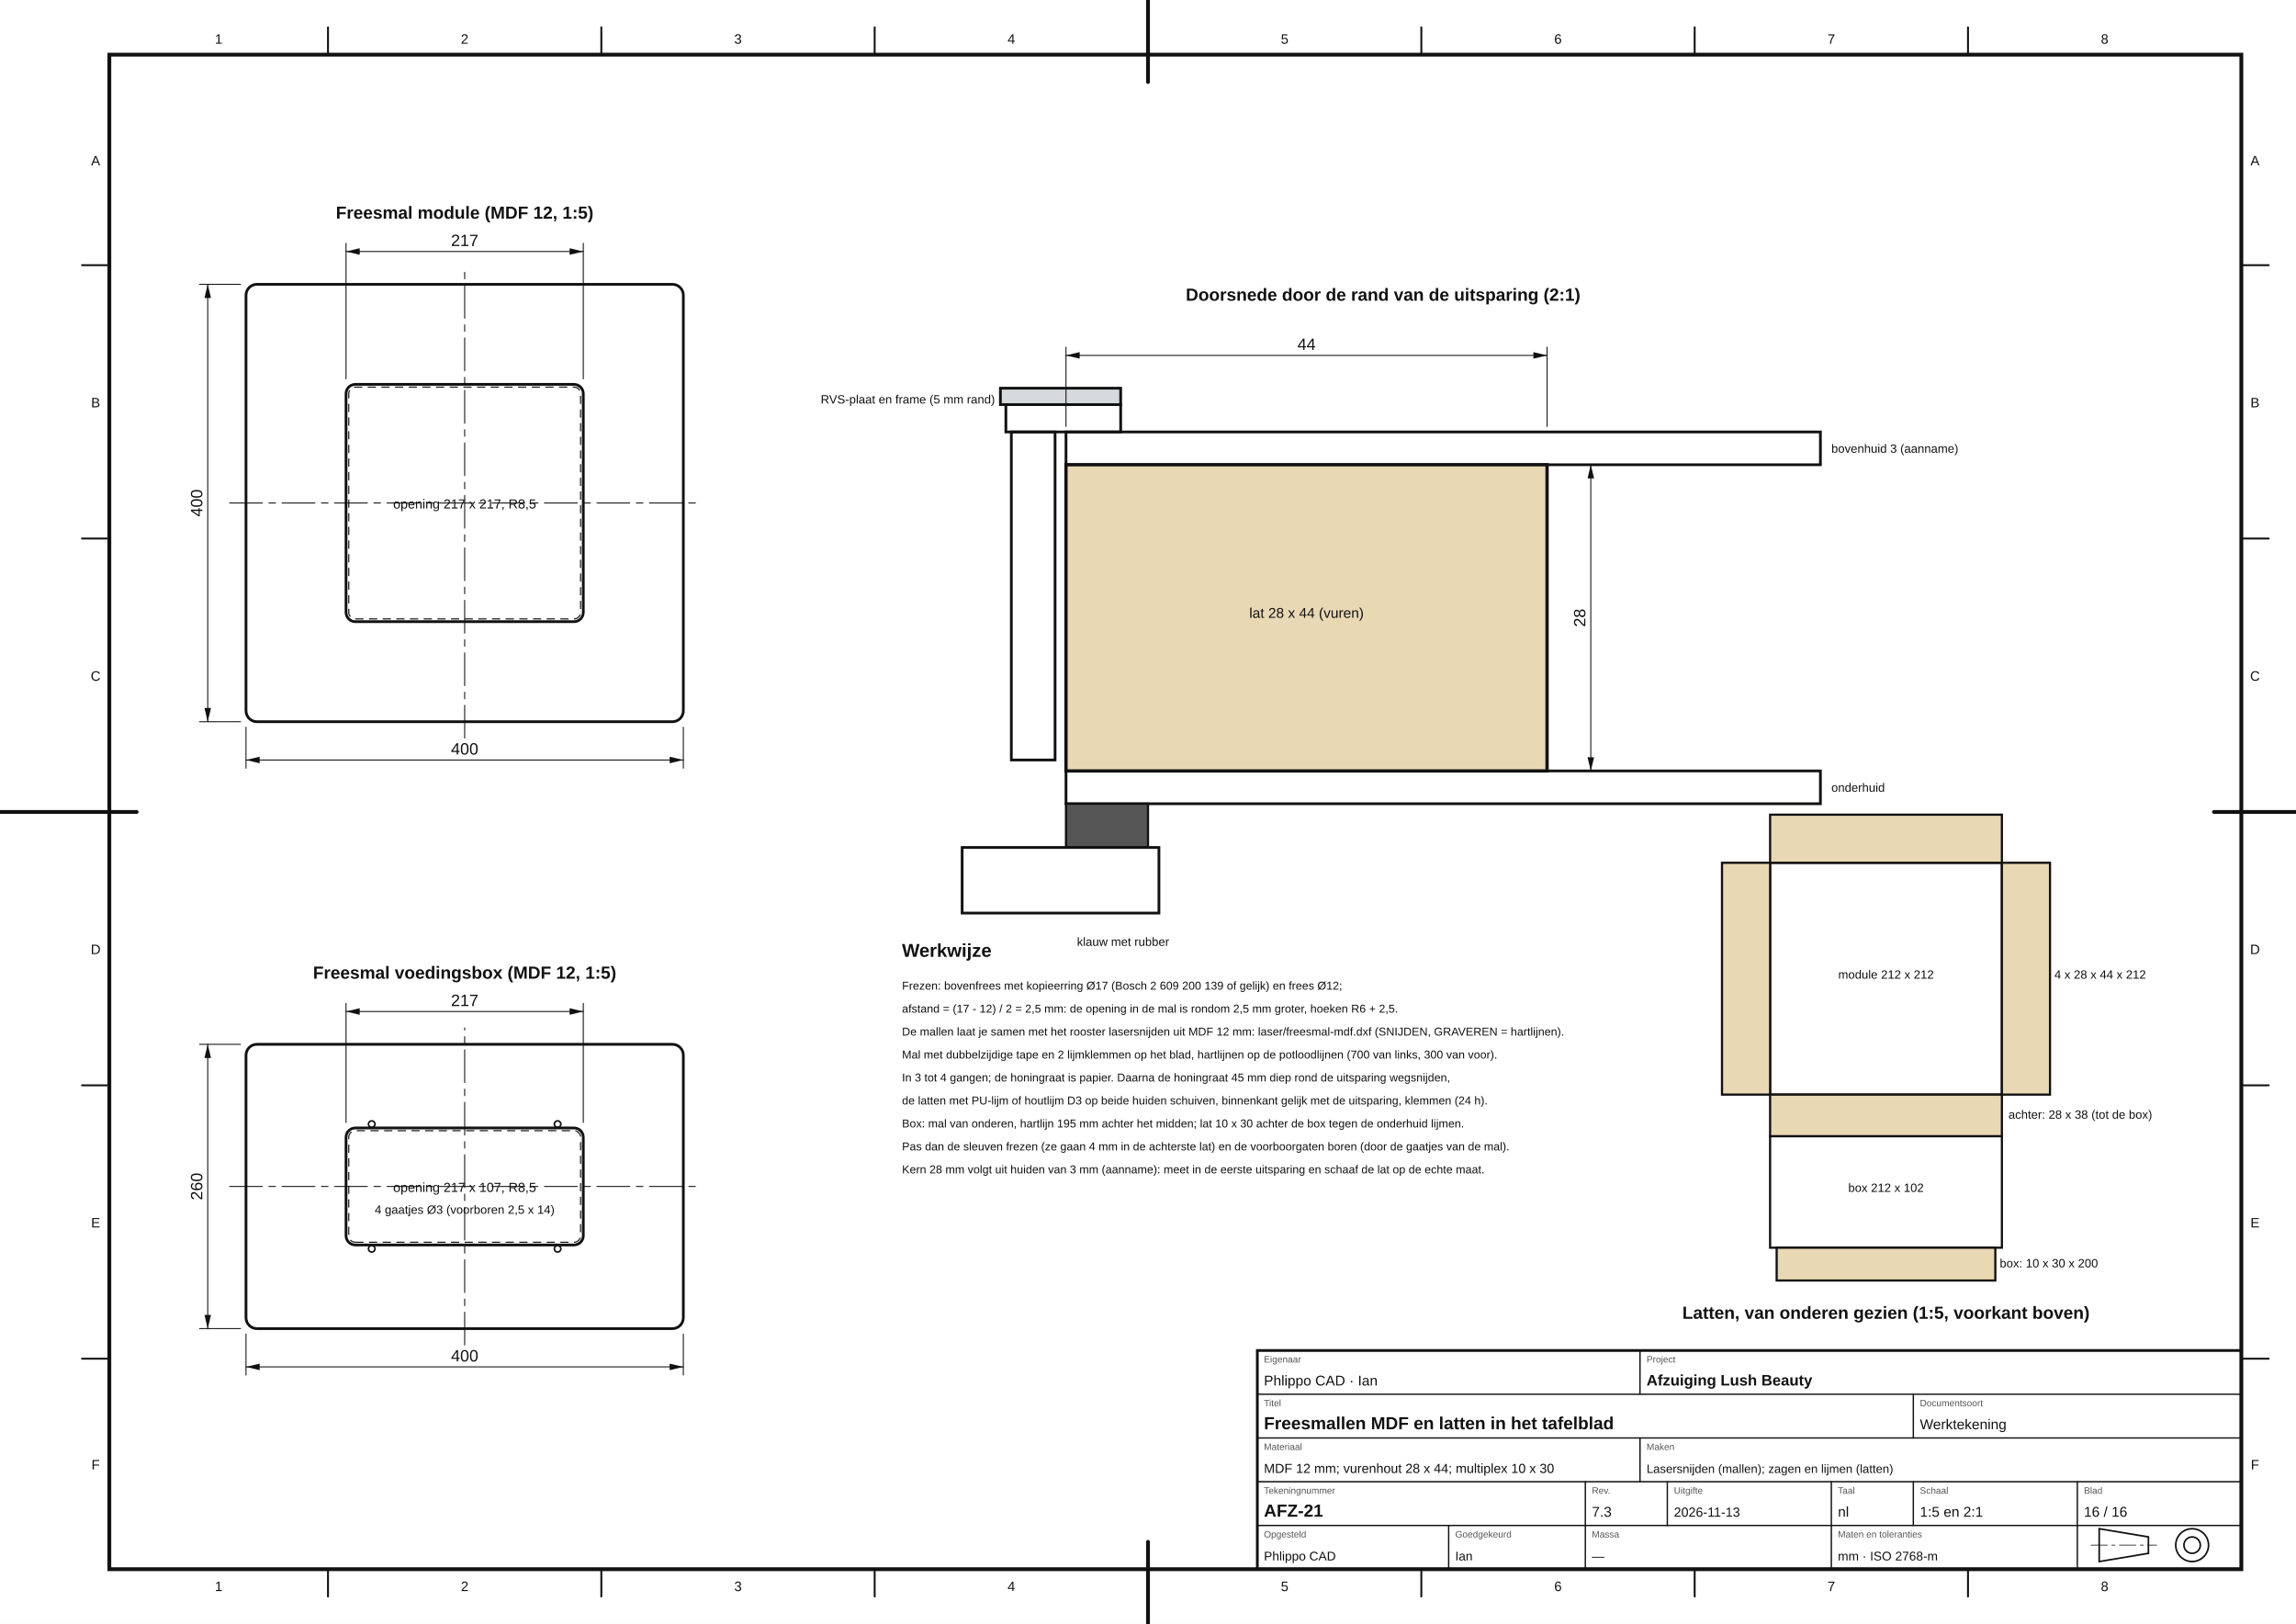
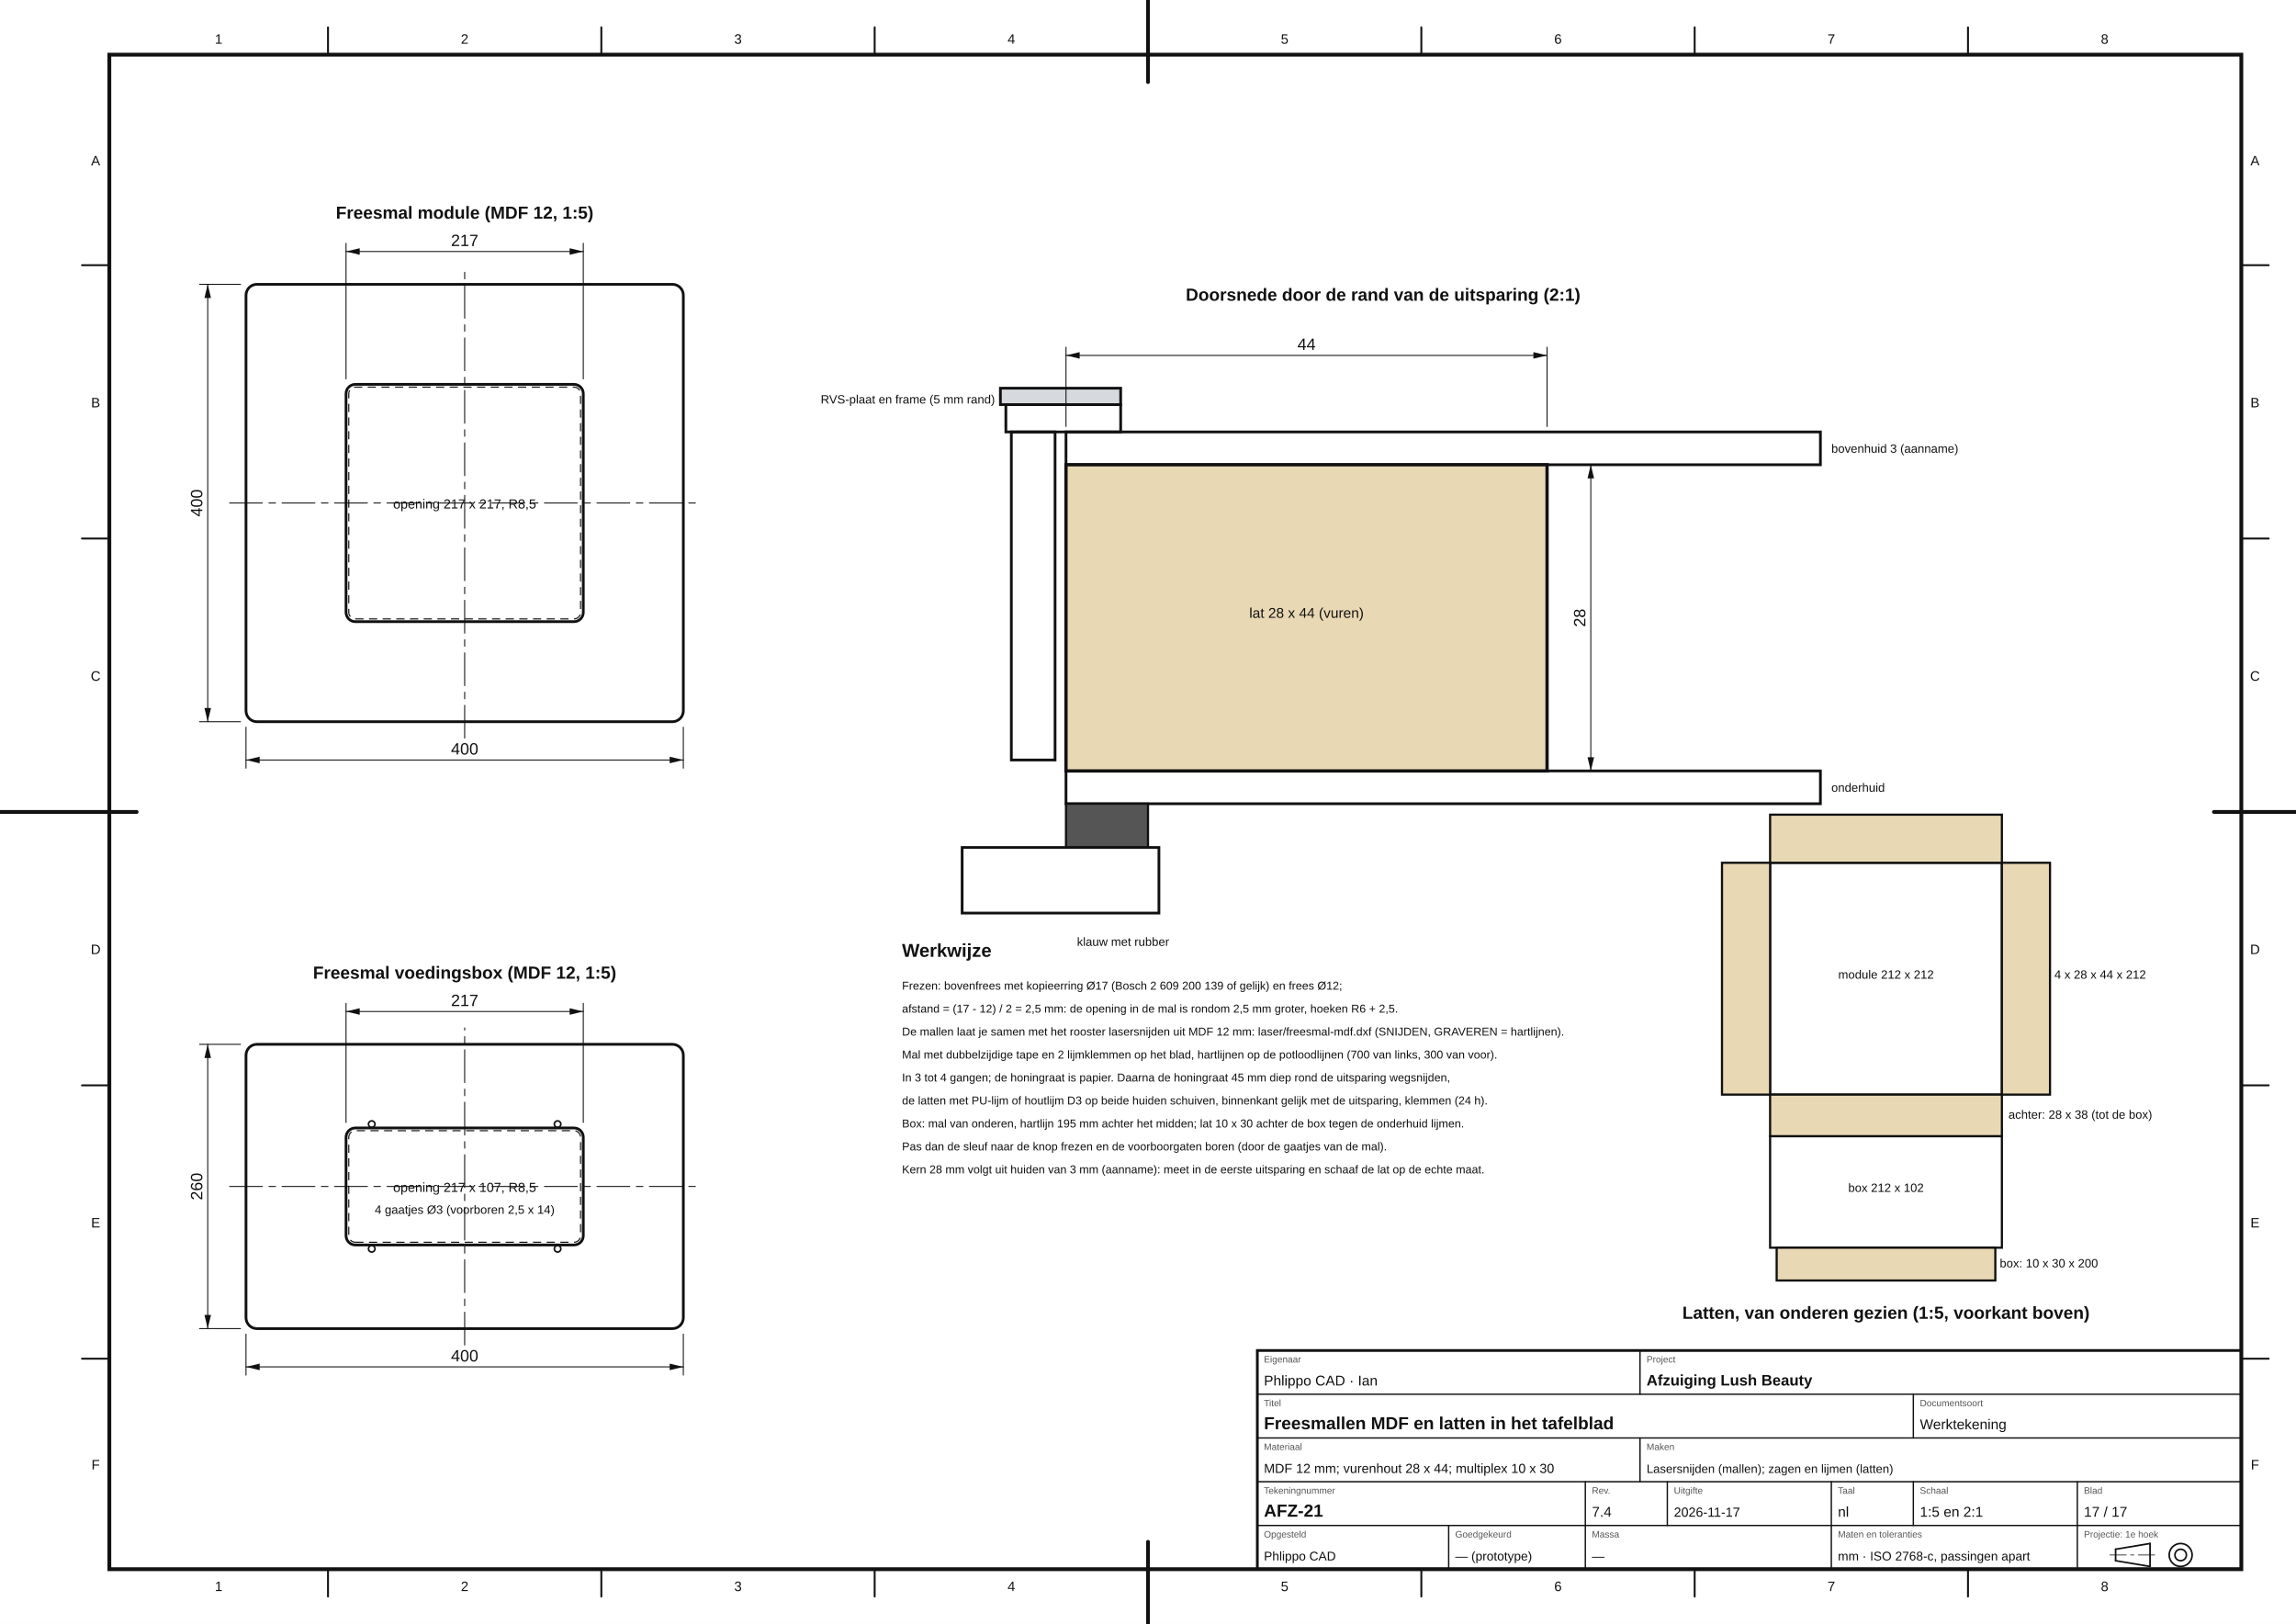
<svg xmlns="http://www.w3.org/2000/svg" width="420mm" height="297mm" viewBox="0 0 420 297">
  <rect x="0" y="0" width="420" height="297" fill="#fff" />
  <path d="M47,132 H123 A2,2 0 0 0 125,130 V54 A2,2 0 0 0 123,52 H47 A2,2 0 0 0 45,54 V130 A2,2 0 0 0 47,132 Z" fill="none" stroke="#111" stroke-width="0.5" />
  <path d="M65,113.7 H105 A1.7,1.7 0 0 0 106.7,112 V72 A1.7,1.7 0 0 0 105,70.3 H65 A1.7,1.7 0 0 0 63.3,72 V112 A1.7,1.7 0 0 0 65,113.7 Z" fill="none" stroke="#111" stroke-width="0.5" />
  <path d="M65,113.2 H105 A1.2,1.2 0 0 0 106.2,112 V72 A1.2,1.2 0 0 0 105,70.8 H65 A1.2,1.2 0 0 0 63.8,72 V112 A1.2,1.2 0 0 0 65,113.2 Z" fill="none" stroke="#111" stroke-width="0.2" stroke-dasharray="1.5 1" />
  <line x1="42.00" y1="92.00" x2="128.00" y2="92.00" stroke="#111" stroke-width="0.18" stroke-linecap="round" stroke-dasharray="6 1.2 1.2 1.2" />
  <line x1="85.00" y1="135.00" x2="85.00" y2="49.00" stroke="#111" stroke-width="0.18" stroke-linecap="round" stroke-dasharray="6 1.2 1.2 1.2" />
  <line x1="45.00" y1="133.00" x2="45.00" y2="140.50" stroke="#111" stroke-width="0.18" stroke-linecap="round" />
  <line x1="125.00" y1="133.00" x2="125.00" y2="140.50" stroke="#111" stroke-width="0.18" stroke-linecap="round" />
  <line x1="45.00" y1="139.00" x2="125.00" y2="139.00" stroke="#111" stroke-width="0.18" stroke-linecap="round" />
  <polygon points="45.00,139.00 47.50,139.60 47.50,138.40" fill="#111" />
  <polygon points="125.00,139.00 122.50,138.40 122.50,139.60" fill="#111" />
  <text x="85.00" y="138.00" font-size="3" text-anchor="middle" font-family="Arial, Helvetica, sans-serif" fill="#111">400</text>
  <line x1="44.00" y1="132.00" x2="36.50" y2="132.00" stroke="#111" stroke-width="0.18" stroke-linecap="round" />
  <line x1="44.00" y1="52.00" x2="36.50" y2="52.00" stroke="#111" stroke-width="0.18" stroke-linecap="round" />
  <line x1="38.00" y1="132.00" x2="38.00" y2="52.00" stroke="#111" stroke-width="0.18" stroke-linecap="round" />
  <polygon points="38.00,132.00 38.60,129.50 37.40,129.50" fill="#111" />
  <polygon points="38.00,52.00 37.40,54.50 38.60,54.50" fill="#111" />
  <text x="37.00" y="92.00" font-size="3" text-anchor="middle" font-family="Arial, Helvetica, sans-serif" fill="#111" transform="rotate(-90 37.00 92.00)">400</text>
  <line x1="63.30" y1="69.30" x2="63.30" y2="44.50" stroke="#111" stroke-width="0.18" stroke-linecap="round" />
  <line x1="106.70" y1="69.30" x2="106.70" y2="44.50" stroke="#111" stroke-width="0.18" stroke-linecap="round" />
  <line x1="63.30" y1="46.00" x2="106.70" y2="46.00" stroke="#111" stroke-width="0.18" stroke-linecap="round" />
  <polygon points="63.30,46.00 65.80,46.60 65.80,45.40" fill="#111" />
  <polygon points="106.70,46.00 104.20,45.40 104.20,46.60" fill="#111" />
  <text x="85.00" y="45.00" font-size="3" text-anchor="middle" font-family="Arial, Helvetica, sans-serif" fill="#111">217</text>
  <text x="85.00" y="93.00" font-size="2.4" text-anchor="middle" font-family="Arial, Helvetica, sans-serif" fill="#111">opening 217 x 217, R8,5</text>
  <text x="85.00" y="40.00" font-size="3.2" text-anchor="middle" font-family="Arial, Helvetica, sans-serif" font-weight="bold" fill="#111">Freesmal module (MDF 12, 1:5)</text>
  <path d="M47,243 H123 A2,2 0 0 0 125,241 V193 A2,2 0 0 0 123,191 H47 A2,2 0 0 0 45,193 V241 A2,2 0 0 0 47,243 Z" fill="none" stroke="#111" stroke-width="0.5" />
  <path d="M65,227.7 H105 A1.7,1.7 0 0 0 106.7,226 V208 A1.7,1.7 0 0 0 105,206.3 H65 A1.7,1.7 0 0 0 63.3,208 V226 A1.7,1.7 0 0 0 65,227.7 Z" fill="none" stroke="#111" stroke-width="0.5" />
  <path d="M65,227.2 H105 A1.2,1.2 0 0 0 106.2,226 V208 A1.2,1.2 0 0 0 105,206.8 H65 A1.2,1.2 0 0 0 63.8,208 V226 A1.2,1.2 0 0 0 65,227.2 Z" fill="none" stroke="#111" stroke-width="0.2" stroke-dasharray="1.5 1" />
  <line x1="42.00" y1="217.00" x2="128.00" y2="217.00" stroke="#111" stroke-width="0.18" stroke-linecap="round" stroke-dasharray="6 1.2 1.2 1.2" />
  <line x1="85.00" y1="246.00" x2="85.00" y2="188.00" stroke="#111" stroke-width="0.18" stroke-linecap="round" stroke-dasharray="6 1.2 1.2 1.2" />
  <circle cx="102.00" cy="205.60" r="0.60" fill="none" stroke="#111" stroke-width="0.3" />
  <circle cx="102.00" cy="228.40" r="0.60" fill="none" stroke="#111" stroke-width="0.3" />
  <circle cx="68.00" cy="205.60" r="0.60" fill="none" stroke="#111" stroke-width="0.3" />
  <circle cx="68.00" cy="228.40" r="0.60" fill="none" stroke="#111" stroke-width="0.3" />
  <line x1="45.00" y1="244.00" x2="45.00" y2="251.50" stroke="#111" stroke-width="0.18" stroke-linecap="round" />
  <line x1="125.00" y1="244.00" x2="125.00" y2="251.50" stroke="#111" stroke-width="0.18" stroke-linecap="round" />
  <line x1="45.00" y1="250.00" x2="125.00" y2="250.00" stroke="#111" stroke-width="0.18" stroke-linecap="round" />
  <polygon points="45.00,250.00 47.50,250.60 47.50,249.40" fill="#111" />
  <polygon points="125.00,250.00 122.50,249.40 122.50,250.60" fill="#111" />
  <text x="85.00" y="249.00" font-size="3" text-anchor="middle" font-family="Arial, Helvetica, sans-serif" fill="#111">400</text>
  <line x1="44.00" y1="243.00" x2="36.50" y2="243.00" stroke="#111" stroke-width="0.18" stroke-linecap="round" />
  <line x1="44.00" y1="191.00" x2="36.50" y2="191.00" stroke="#111" stroke-width="0.18" stroke-linecap="round" />
  <line x1="38.00" y1="243.00" x2="38.00" y2="191.00" stroke="#111" stroke-width="0.18" stroke-linecap="round" />
  <polygon points="38.00,243.00 38.60,240.50 37.40,240.50" fill="#111" />
  <polygon points="38.00,191.00 37.40,193.50 38.60,193.50" fill="#111" />
  <text x="37.00" y="217.00" font-size="3" text-anchor="middle" font-family="Arial, Helvetica, sans-serif" fill="#111" transform="rotate(-90 37.00 217.00)">260</text>
  <line x1="63.30" y1="205.30" x2="63.30" y2="183.50" stroke="#111" stroke-width="0.18" stroke-linecap="round" />
  <line x1="106.70" y1="205.30" x2="106.70" y2="183.50" stroke="#111" stroke-width="0.18" stroke-linecap="round" />
  <line x1="63.30" y1="185.00" x2="106.70" y2="185.00" stroke="#111" stroke-width="0.18" stroke-linecap="round" />
  <polygon points="63.30,185.00 65.80,185.60 65.80,184.40" fill="#111" />
  <polygon points="106.70,185.00 104.20,184.40 104.20,185.60" fill="#111" />
  <text x="85.00" y="184.00" font-size="3" text-anchor="middle" font-family="Arial, Helvetica, sans-serif" fill="#111">217</text>
  <text x="85.00" y="218.00" font-size="2.4" text-anchor="middle" font-family="Arial, Helvetica, sans-serif" fill="#111">opening 217 x 107, R8,5</text>
  <text x="85.00" y="179.00" font-size="3.2" text-anchor="middle" font-family="Arial, Helvetica, sans-serif" font-weight="bold" fill="#111">Freesmal voedingsbox (MDF 12, 1:5)</text>
  <text x="85.00" y="222.00" font-size="2.2" text-anchor="middle" font-family="Arial, Helvetica, sans-serif" fill="#111">4 gaatjes Ø3 (voorboren 2,5 x 14)</text>
  <rect x="195" y="79" width="138" height="6" fill="none" stroke="#111" stroke-width="0.5" />
  <rect x="195" y="141" width="138" height="6" fill="none" stroke="#111" stroke-width="0.5" />
  <rect x="195" y="85" width="88" height="56" fill="#e9d8b4" stroke="#111" stroke-width="0.6" />
  <rect x="185" y="79" width="8" height="60" fill="none" stroke="#111" stroke-width="0.5" />
  <rect x="184" y="74" width="21" height="5" fill="none" stroke="#111" stroke-width="0.5" />
  <rect x="183" y="71" width="22" height="3" fill="#d6d9dd" stroke="#111" stroke-width="0.5" />
  <rect x="195" y="147" width="15" height="8" fill="#555" stroke="#111" stroke-width="0.4" />
  <rect x="176" y="155" width="36" height="12" fill="none" stroke="#111" stroke-width="0.5" />
  <text x="239.00" y="113.00" font-size="2.6" text-anchor="middle" font-family="Arial, Helvetica, sans-serif" fill="#111">lat 28 x 44 (vuren)</text>
  <text x="335.00" y="82.80" font-size="2.2" text-anchor="start" font-family="Arial, Helvetica, sans-serif" fill="#111">bovenhuid 3 (aanname)</text>
  <text x="335.00" y="144.80" font-size="2.2" text-anchor="start" font-family="Arial, Helvetica, sans-serif" fill="#111">onderhuid</text>
  <text x="182.00" y="73.80" font-size="2.2" text-anchor="end" font-family="Arial, Helvetica, sans-serif" fill="#111">RVS-plaat en frame (5 mm rand)</text>
  <text x="197.00" y="173.00" font-size="2.2" text-anchor="start" font-family="Arial, Helvetica, sans-serif" fill="#111">klauw met rubber</text>
  <line x1="284.00" y1="141.00" x2="292.50" y2="141.00" stroke="#111" stroke-width="0.18" stroke-linecap="round" />
  <line x1="284.00" y1="85.00" x2="292.50" y2="85.00" stroke="#111" stroke-width="0.18" stroke-linecap="round" />
  <line x1="291.00" y1="141.00" x2="291.00" y2="85.00" stroke="#111" stroke-width="0.18" stroke-linecap="round" />
  <polygon points="291.00,141.00 291.60,138.50 290.40,138.50" fill="#111" />
  <polygon points="291.00,85.00 290.40,87.50 291.60,87.50" fill="#111" />
  <text x="290.00" y="113.00" font-size="3" text-anchor="middle" font-family="Arial, Helvetica, sans-serif" fill="#111" transform="rotate(-90 290.00 113.00)">28</text>
  <line x1="195.00" y1="78.00" x2="195.00" y2="63.50" stroke="#111" stroke-width="0.18" stroke-linecap="round" />
  <line x1="283.00" y1="78.00" x2="283.00" y2="63.50" stroke="#111" stroke-width="0.18" stroke-linecap="round" />
  <line x1="195.00" y1="65.00" x2="283.00" y2="65.00" stroke="#111" stroke-width="0.18" stroke-linecap="round" />
  <polygon points="195.00,65.00 197.50,65.60 197.50,64.40" fill="#111" />
  <polygon points="283.00,65.00 280.50,64.40 280.50,65.60" fill="#111" />
  <text x="239.00" y="64.00" font-size="3" text-anchor="middle" font-family="Arial, Helvetica, sans-serif" fill="#111">44</text>
  <text x="253.00" y="55.00" font-size="3.2" text-anchor="middle" font-family="Arial, Helvetica, sans-serif" font-weight="bold" fill="#111">Doorsnede door de rand van de uitsparing (2:1)</text>
  <rect x="323.8" y="157.8" width="42.4" height="42.4" fill="none" stroke="#111" stroke-width="0.4" />
  <rect x="323.8" y="207.8" width="42.4" height="20.4" fill="none" stroke="#111" stroke-width="0.4" />
  <rect x="366.2" y="157.8" width="8.8" height="42.4" fill="#e9d8b4" stroke="#111" stroke-width="0.4" />
  <rect x="315" y="157.8" width="8.8" height="42.4" fill="#e9d8b4" stroke="#111" stroke-width="0.4" />
  <rect x="323.8" y="149" width="42.4" height="8.8" fill="#e9d8b4" stroke="#111" stroke-width="0.4" />
  <rect x="323.8" y="200.2" width="42.4" height="7.6" fill="#e9d8b4" stroke="#111" stroke-width="0.4" />
  <rect x="325" y="228.2" width="40" height="6" fill="#e9d8b4" stroke="#111" stroke-width="0.4" />
  <text x="345.00" y="179.00" font-size="2.2" text-anchor="middle" font-family="Arial, Helvetica, sans-serif" fill="#111">module 212 x 212</text>
  <text x="345.00" y="218.00" font-size="2.2" text-anchor="middle" font-family="Arial, Helvetica, sans-serif" fill="#111">box 212 x 102</text>
  <text x="345.00" y="241.20" font-size="3.2" text-anchor="middle" font-family="Arial, Helvetica, sans-serif" font-weight="bold" fill="#111">Latten, van onderen gezien (1:5, voorkant boven)</text>
  <text x="375.80" y="179.00" font-size="2.2" text-anchor="start" font-family="Arial, Helvetica, sans-serif" fill="#111">4 x 28 x 44 x 212</text>
  <text x="367.40" y="204.60" font-size="2.2" text-anchor="start" font-family="Arial, Helvetica, sans-serif" fill="#111">achter: 28 x 38 (tot de box)</text>
  <text x="365.80" y="231.80" font-size="2.2" text-anchor="start" font-family="Arial, Helvetica, sans-serif" fill="#111">box: 10 x 30 x 200</text>
  <text x="165.00" y="175.00" font-size="3.4" text-anchor="start" font-family="Arial, Helvetica, sans-serif" font-weight="bold" fill="#111">Werkwijze</text>
  <text x="165.00" y="181.00" font-size="2.1" text-anchor="start" font-family="Arial, Helvetica, sans-serif" fill="#111">Frezen: bovenfrees met kopieerring Ø17 (Bosch 2 609 200 139 of gelijk) en frees Ø12;</text>
  <text x="165.00" y="185.20" font-size="2.1" text-anchor="start" font-family="Arial, Helvetica, sans-serif" fill="#111">afstand = (17 - 12) / 2 = 2,5 mm: de opening in de mal is rondom 2,5 mm groter, hoeken R6 + 2,5.</text>
  <text x="165.00" y="189.40" font-size="2.1" text-anchor="start" font-family="Arial, Helvetica, sans-serif" fill="#111">De mallen laat je samen met het rooster lasersnijden uit MDF 12 mm: laser/freesmal-mdf.dxf (SNIJDEN, GRAVEREN = hartlijnen).</text>
  <text x="165.00" y="193.60" font-size="2.1" text-anchor="start" font-family="Arial, Helvetica, sans-serif" fill="#111">Mal met dubbelzijdige tape en 2 lijmklemmen op het blad, hartlijnen op de potloodlijnen (700 van links, 300 van voor).</text>
  <text x="165.00" y="197.80" font-size="2.1" text-anchor="start" font-family="Arial, Helvetica, sans-serif" fill="#111">In 3 tot 4 gangen; de honingraat is papier. Daarna de honingraat 45 mm diep rond de uitsparing wegsnijden,</text>
  <text x="165.00" y="202.00" font-size="2.1" text-anchor="start" font-family="Arial, Helvetica, sans-serif" fill="#111">de latten met PU-lijm of houtlijm D3 op beide huiden schuiven, binnenkant gelijk met de uitsparing, klemmen (24 h).</text>
  <text x="165.00" y="206.20" font-size="2.1" text-anchor="start" font-family="Arial, Helvetica, sans-serif" fill="#111">Box: mal van onderen, hartlijn 195 mm achter het midden; lat 10 x 30 achter de box tegen de onderhuid lijmen.</text>
-   <text x="165.00" y="210.40" font-size="2.1" text-anchor="start" font-family="Arial, Helvetica, sans-serif" fill="#111">Pas dan de sleuven frezen (ze gaan 4 mm in de achterste lat) en de voorboorgaten boren (door de gaatjes van de mal).</text>
+   <text x="165.00" y="210.40" font-size="2.1" text-anchor="start" font-family="Arial, Helvetica, sans-serif" fill="#111">Pas dan de sleuf naar de knop frezen en de voorboorgaten boren (door de gaatjes van de mal).</text>
  <text x="165.00" y="214.60" font-size="2.1" text-anchor="start" font-family="Arial, Helvetica, sans-serif" fill="#111">Kern 28 mm volgt uit huiden van 3 mm (aanname): meet in de eerste uitsparing en schaaf de lat op de echte maat.</text>
  <rect x="20" y="10" width="390" height="277" fill="none" stroke="#111" stroke-width="0.7" />
  <line x1="210.00" y1="297.00" x2="210.00" y2="282.00" stroke="#111" stroke-width="0.7" stroke-linecap="round" />
  <line x1="210.00" y1="0.00" x2="210.00" y2="15.00" stroke="#111" stroke-width="0.7" stroke-linecap="round" />
  <line x1="0.00" y1="148.50" x2="25.00" y2="148.50" stroke="#111" stroke-width="0.7" stroke-linecap="round" />
  <line x1="420.00" y1="148.50" x2="405.00" y2="148.50" stroke="#111" stroke-width="0.7" stroke-linecap="round" />
  <line x1="60.00" y1="292.00" x2="60.00" y2="287.00" stroke="#111" stroke-width="0.35" stroke-linecap="round" />
  <line x1="60.00" y1="10.00" x2="60.00" y2="5.00" stroke="#111" stroke-width="0.35" stroke-linecap="round" />
  <line x1="110.00" y1="292.00" x2="110.00" y2="287.00" stroke="#111" stroke-width="0.35" stroke-linecap="round" />
  <line x1="110.00" y1="10.00" x2="110.00" y2="5.00" stroke="#111" stroke-width="0.35" stroke-linecap="round" />
  <line x1="160.00" y1="292.00" x2="160.00" y2="287.00" stroke="#111" stroke-width="0.35" stroke-linecap="round" />
  <line x1="160.00" y1="10.00" x2="160.00" y2="5.00" stroke="#111" stroke-width="0.35" stroke-linecap="round" />
  <line x1="210.00" y1="292.00" x2="210.00" y2="287.00" stroke="#111" stroke-width="0.35" stroke-linecap="round" />
  <line x1="210.00" y1="10.00" x2="210.00" y2="5.00" stroke="#111" stroke-width="0.35" stroke-linecap="round" />
  <line x1="260.00" y1="292.00" x2="260.00" y2="287.00" stroke="#111" stroke-width="0.35" stroke-linecap="round" />
  <line x1="260.00" y1="10.00" x2="260.00" y2="5.00" stroke="#111" stroke-width="0.35" stroke-linecap="round" />
  <line x1="310.00" y1="292.00" x2="310.00" y2="287.00" stroke="#111" stroke-width="0.35" stroke-linecap="round" />
  <line x1="310.00" y1="10.00" x2="310.00" y2="5.00" stroke="#111" stroke-width="0.35" stroke-linecap="round" />
  <line x1="360.00" y1="292.00" x2="360.00" y2="287.00" stroke="#111" stroke-width="0.35" stroke-linecap="round" />
  <line x1="360.00" y1="10.00" x2="360.00" y2="5.00" stroke="#111" stroke-width="0.35" stroke-linecap="round" />
  <line x1="15.00" y1="248.50" x2="20.00" y2="248.50" stroke="#111" stroke-width="0.35" stroke-linecap="round" />
  <line x1="410.00" y1="248.50" x2="415.00" y2="248.50" stroke="#111" stroke-width="0.35" stroke-linecap="round" />
  <line x1="15.00" y1="198.50" x2="20.00" y2="198.50" stroke="#111" stroke-width="0.35" stroke-linecap="round" />
  <line x1="410.00" y1="198.50" x2="415.00" y2="198.50" stroke="#111" stroke-width="0.35" stroke-linecap="round" />
  <line x1="15.00" y1="148.50" x2="20.00" y2="148.50" stroke="#111" stroke-width="0.35" stroke-linecap="round" />
  <line x1="410.00" y1="148.50" x2="415.00" y2="148.50" stroke="#111" stroke-width="0.35" stroke-linecap="round" />
  <line x1="15.00" y1="98.50" x2="20.00" y2="98.50" stroke="#111" stroke-width="0.35" stroke-linecap="round" />
  <line x1="410.00" y1="98.50" x2="415.00" y2="98.50" stroke="#111" stroke-width="0.35" stroke-linecap="round" />
  <line x1="15.00" y1="48.50" x2="20.00" y2="48.50" stroke="#111" stroke-width="0.35" stroke-linecap="round" />
  <line x1="410.00" y1="48.50" x2="415.00" y2="48.50" stroke="#111" stroke-width="0.35" stroke-linecap="round" />
  <text x="40.00" y="291.00" font-size="2.5" text-anchor="middle" font-family="Arial, Helvetica, sans-serif" fill="#111">1</text>
  <text x="40.00" y="8.00" font-size="2.5" text-anchor="middle" font-family="Arial, Helvetica, sans-serif" fill="#111">1</text>
  <text x="85.00" y="291.00" font-size="2.5" text-anchor="middle" font-family="Arial, Helvetica, sans-serif" fill="#111">2</text>
  <text x="85.00" y="8.00" font-size="2.5" text-anchor="middle" font-family="Arial, Helvetica, sans-serif" fill="#111">2</text>
  <text x="135.00" y="291.00" font-size="2.5" text-anchor="middle" font-family="Arial, Helvetica, sans-serif" fill="#111">3</text>
  <text x="135.00" y="8.00" font-size="2.5" text-anchor="middle" font-family="Arial, Helvetica, sans-serif" fill="#111">3</text>
  <text x="185.00" y="291.00" font-size="2.5" text-anchor="middle" font-family="Arial, Helvetica, sans-serif" fill="#111">4</text>
  <text x="185.00" y="8.00" font-size="2.5" text-anchor="middle" font-family="Arial, Helvetica, sans-serif" fill="#111">4</text>
  <text x="235.00" y="291.00" font-size="2.5" text-anchor="middle" font-family="Arial, Helvetica, sans-serif" fill="#111">5</text>
  <text x="235.00" y="8.00" font-size="2.5" text-anchor="middle" font-family="Arial, Helvetica, sans-serif" fill="#111">5</text>
  <text x="285.00" y="291.00" font-size="2.5" text-anchor="middle" font-family="Arial, Helvetica, sans-serif" fill="#111">6</text>
  <text x="285.00" y="8.00" font-size="2.5" text-anchor="middle" font-family="Arial, Helvetica, sans-serif" fill="#111">6</text>
  <text x="335.00" y="291.00" font-size="2.5" text-anchor="middle" font-family="Arial, Helvetica, sans-serif" fill="#111">7</text>
  <text x="335.00" y="8.00" font-size="2.5" text-anchor="middle" font-family="Arial, Helvetica, sans-serif" fill="#111">7</text>
  <text x="385.00" y="291.00" font-size="2.5" text-anchor="middle" font-family="Arial, Helvetica, sans-serif" fill="#111">8</text>
  <text x="385.00" y="8.00" font-size="2.5" text-anchor="middle" font-family="Arial, Helvetica, sans-serif" fill="#111">8</text>
  <text x="17.50" y="268.75" font-size="2.5" text-anchor="middle" font-family="Arial, Helvetica, sans-serif" fill="#111">F</text>
  <text x="412.50" y="268.75" font-size="2.5" text-anchor="middle" font-family="Arial, Helvetica, sans-serif" fill="#111">F</text>
  <text x="17.50" y="224.50" font-size="2.5" text-anchor="middle" font-family="Arial, Helvetica, sans-serif" fill="#111">E</text>
  <text x="412.50" y="224.50" font-size="2.5" text-anchor="middle" font-family="Arial, Helvetica, sans-serif" fill="#111">E</text>
  <text x="17.50" y="174.50" font-size="2.5" text-anchor="middle" font-family="Arial, Helvetica, sans-serif" fill="#111">D</text>
  <text x="412.50" y="174.50" font-size="2.5" text-anchor="middle" font-family="Arial, Helvetica, sans-serif" fill="#111">D</text>
  <text x="17.50" y="124.50" font-size="2.5" text-anchor="middle" font-family="Arial, Helvetica, sans-serif" fill="#111">C</text>
  <text x="412.50" y="124.50" font-size="2.5" text-anchor="middle" font-family="Arial, Helvetica, sans-serif" fill="#111">C</text>
  <text x="17.50" y="74.50" font-size="2.5" text-anchor="middle" font-family="Arial, Helvetica, sans-serif" fill="#111">B</text>
  <text x="412.50" y="74.50" font-size="2.5" text-anchor="middle" font-family="Arial, Helvetica, sans-serif" fill="#111">B</text>
  <text x="17.50" y="30.25" font-size="2.5" text-anchor="middle" font-family="Arial, Helvetica, sans-serif" fill="#111">A</text>
  <text x="412.50" y="30.25" font-size="2.5" text-anchor="middle" font-family="Arial, Helvetica, sans-serif" fill="#111">A</text>
  <rect x="230" y="247" width="180" height="40" fill="none" stroke="#111" stroke-width="0.5" />
  <line x1="230.00" y1="279.00" x2="410.00" y2="279.00" stroke="#111" stroke-width="0.25" stroke-linecap="round" />
  <line x1="230.00" y1="271.00" x2="410.00" y2="271.00" stroke="#111" stroke-width="0.25" stroke-linecap="round" />
  <line x1="230.00" y1="263.00" x2="410.00" y2="263.00" stroke="#111" stroke-width="0.25" stroke-linecap="round" />
  <line x1="230.00" y1="255.00" x2="410.00" y2="255.00" stroke="#111" stroke-width="0.25" stroke-linecap="round" />
  <text x="231.20" y="249.20" font-size="1.7" text-anchor="start" font-family="Arial, Helvetica, sans-serif" fill="#555">Eigenaar</text>
  <text x="231.20" y="253.40" font-size="2.6" text-anchor="start" font-family="Arial, Helvetica, sans-serif" fill="#111">Phlippo CAD · Ian</text>
  <line x1="300.00" y1="255.00" x2="300.00" y2="247.00" stroke="#111" stroke-width="0.25" stroke-linecap="round" />
  <text x="301.20" y="249.20" font-size="1.7" text-anchor="start" font-family="Arial, Helvetica, sans-serif" fill="#555">Project</text>
  <text x="301.20" y="253.40" font-size="2.8" text-anchor="start" font-family="Arial, Helvetica, sans-serif" font-weight="bold" fill="#111">Afzuiging Lush Beauty</text>
  <text x="231.20" y="257.20" font-size="1.7" text-anchor="start" font-family="Arial, Helvetica, sans-serif" fill="#555">Titel</text>
  <text x="231.20" y="261.40" font-size="3.2" text-anchor="start" font-family="Arial, Helvetica, sans-serif" font-weight="bold" fill="#111">Freesmallen MDF en latten in het tafelblad</text>
  <line x1="350.00" y1="263.00" x2="350.00" y2="255.00" stroke="#111" stroke-width="0.25" stroke-linecap="round" />
  <text x="351.20" y="257.20" font-size="1.7" text-anchor="start" font-family="Arial, Helvetica, sans-serif" fill="#555">Documentsoort</text>
  <text x="351.20" y="261.40" font-size="2.6" text-anchor="start" font-family="Arial, Helvetica, sans-serif" fill="#111">Werktekening</text>
  <text x="231.20" y="265.20" font-size="1.7" text-anchor="start" font-family="Arial, Helvetica, sans-serif" fill="#555">Materiaal</text>
  <text x="231.20" y="269.40" font-size="2.4" text-anchor="start" font-family="Arial, Helvetica, sans-serif" fill="#111">MDF 12 mm; vurenhout 28 x 44; multiplex 10 x 30</text>
  <line x1="300.00" y1="271.00" x2="300.00" y2="263.00" stroke="#111" stroke-width="0.25" stroke-linecap="round" />
  <text x="301.20" y="265.20" font-size="1.7" text-anchor="start" font-family="Arial, Helvetica, sans-serif" fill="#555">Maken</text>
  <text x="301.20" y="269.40" font-size="2.2" text-anchor="start" font-family="Arial, Helvetica, sans-serif" fill="#111">Lasersnijden (mallen); zagen en lijmen (latten)</text>
  <text x="231.20" y="273.20" font-size="1.7" text-anchor="start" font-family="Arial, Helvetica, sans-serif" fill="#555">Tekeningnummer</text>
  <text x="231.20" y="277.40" font-size="3.2" text-anchor="start" font-family="Arial, Helvetica, sans-serif" font-weight="bold" fill="#111">AFZ-21</text>
  <line x1="290.00" y1="279.00" x2="290.00" y2="271.00" stroke="#111" stroke-width="0.25" stroke-linecap="round" />
  <text x="291.20" y="273.20" font-size="1.7" text-anchor="start" font-family="Arial, Helvetica, sans-serif" fill="#555">Rev.</text>
-   <text x="291.20" y="277.40" font-size="2.6" text-anchor="start" font-family="Arial, Helvetica, sans-serif" fill="#111">7.3</text>
+   <text x="291.20" y="277.40" font-size="2.6" text-anchor="start" font-family="Arial, Helvetica, sans-serif" fill="#111">7.4</text>
  <line x1="305.00" y1="279.00" x2="305.00" y2="271.00" stroke="#111" stroke-width="0.25" stroke-linecap="round" />
  <text x="306.20" y="273.20" font-size="1.7" text-anchor="start" font-family="Arial, Helvetica, sans-serif" fill="#555">Uitgifte</text>
-   <text x="306.20" y="277.40" font-size="2.4" text-anchor="start" font-family="Arial, Helvetica, sans-serif" fill="#111">2026-11-13</text>
+   <text x="306.20" y="277.40" font-size="2.4" text-anchor="start" font-family="Arial, Helvetica, sans-serif" fill="#111">2026-11-17</text>
  <line x1="335.00" y1="279.00" x2="335.00" y2="271.00" stroke="#111" stroke-width="0.25" stroke-linecap="round" />
  <text x="336.20" y="273.20" font-size="1.7" text-anchor="start" font-family="Arial, Helvetica, sans-serif" fill="#555">Taal</text>
  <text x="336.20" y="277.40" font-size="2.6" text-anchor="start" font-family="Arial, Helvetica, sans-serif" fill="#111">nl</text>
  <line x1="350.00" y1="279.00" x2="350.00" y2="271.00" stroke="#111" stroke-width="0.25" stroke-linecap="round" />
  <text x="351.20" y="273.20" font-size="1.7" text-anchor="start" font-family="Arial, Helvetica, sans-serif" fill="#555">Schaal</text>
  <text x="351.20" y="277.40" font-size="2.6" text-anchor="start" font-family="Arial, Helvetica, sans-serif" fill="#111">1:5 en 2:1</text>
  <line x1="380.00" y1="279.00" x2="380.00" y2="271.00" stroke="#111" stroke-width="0.25" stroke-linecap="round" />
  <text x="381.20" y="273.20" font-size="1.7" text-anchor="start" font-family="Arial, Helvetica, sans-serif" fill="#555">Blad</text>
-   <text x="381.20" y="277.40" font-size="2.6" text-anchor="start" font-family="Arial, Helvetica, sans-serif" fill="#111">16 / 16</text>
+   <text x="381.20" y="277.40" font-size="2.6" text-anchor="start" font-family="Arial, Helvetica, sans-serif" fill="#111">17 / 17</text>
  <text x="231.20" y="281.20" font-size="1.7" text-anchor="start" font-family="Arial, Helvetica, sans-serif" fill="#555">Opgesteld</text>
  <text x="231.20" y="285.40" font-size="2.3" text-anchor="start" font-family="Arial, Helvetica, sans-serif" fill="#111">Phlippo CAD</text>
  <line x1="265.00" y1="287.00" x2="265.00" y2="279.00" stroke="#111" stroke-width="0.25" stroke-linecap="round" />
  <text x="266.20" y="281.20" font-size="1.7" text-anchor="start" font-family="Arial, Helvetica, sans-serif" fill="#555">Goedgekeurd</text>
-   <text x="266.20" y="285.40" font-size="2.3" text-anchor="start" font-family="Arial, Helvetica, sans-serif" fill="#111">Ian</text>
+   <text x="266.20" y="285.40" font-size="2.3" text-anchor="start" font-family="Arial, Helvetica, sans-serif" fill="#111">— (prototype)</text>
  <line x1="290.00" y1="287.00" x2="290.00" y2="279.00" stroke="#111" stroke-width="0.25" stroke-linecap="round" />
  <text x="291.20" y="281.20" font-size="1.7" text-anchor="start" font-family="Arial, Helvetica, sans-serif" fill="#555">Massa</text>
  <text x="291.20" y="285.40" font-size="2.3" text-anchor="start" font-family="Arial, Helvetica, sans-serif" fill="#111">—</text>
  <line x1="335.00" y1="287.00" x2="335.00" y2="279.00" stroke="#111" stroke-width="0.25" stroke-linecap="round" />
  <text x="336.20" y="281.20" font-size="1.7" text-anchor="start" font-family="Arial, Helvetica, sans-serif" fill="#555">Maten en toleranties</text>
-   <text x="336.20" y="285.40" font-size="2.3" text-anchor="start" font-family="Arial, Helvetica, sans-serif" fill="#111">mm · ISO 2768-m</text>
+   <text x="336.20" y="285.40" font-size="2.3" text-anchor="start" font-family="Arial, Helvetica, sans-serif" fill="#111">mm · ISO 2768-c, passingen apart</text>
  <line x1="380.00" y1="287.00" x2="380.00" y2="279.00" stroke="#111" stroke-width="0.25" stroke-linecap="round" />
-   <line x1="384.00" y1="285.60" x2="393.00" y2="284.10" stroke="#111" stroke-width="0.3" stroke-linecap="round" />
-   <line x1="384.00" y1="279.60" x2="393.00" y2="281.10" stroke="#111" stroke-width="0.3" stroke-linecap="round" />
-   <line x1="384.00" y1="285.60" x2="384.00" y2="279.60" stroke="#111" stroke-width="0.3" stroke-linecap="round" />
-   <line x1="393.00" y1="284.10" x2="393.00" y2="281.10" stroke="#111" stroke-width="0.3" stroke-linecap="round" />
-   <line x1="382.50" y1="282.60" x2="394.50" y2="282.60" stroke="#111" stroke-width="0.13" stroke-linecap="round" stroke-dasharray="3 0.8 0.6 0.8" />
-   <circle cx="401.00" cy="282.60" r="3.00" fill="none" stroke="#111" stroke-width="0.3" />
-   <circle cx="401.00" cy="282.60" r="1.50" fill="none" stroke="#111" stroke-width="0.3" />
+   <text x="381.20" y="281.20" font-size="1.7" text-anchor="start" font-family="Arial, Helvetica, sans-serif" fill="#555">Projectie: 1e hoek</text>
+   <line x1="387.00" y1="285.45" x2="393.30" y2="286.50" stroke="#111" stroke-width="0.3" stroke-linecap="round" />
+   <line x1="387.00" y1="283.35" x2="393.30" y2="282.30" stroke="#111" stroke-width="0.3" stroke-linecap="round" />
+   <line x1="387.00" y1="285.45" x2="387.00" y2="283.35" stroke="#111" stroke-width="0.3" stroke-linecap="round" />
+   <line x1="393.30" y1="286.50" x2="393.30" y2="282.30" stroke="#111" stroke-width="0.3" stroke-linecap="round" />
+   <line x1="385.95" y1="284.40" x2="394.35" y2="284.40" stroke="#111" stroke-width="0.13" stroke-linecap="round" stroke-dasharray="3 0.8 0.6 0.8" />
+   <circle cx="398.90" cy="284.40" r="2.10" fill="none" stroke="#111" stroke-width="0.3" />
+   <circle cx="398.90" cy="284.40" r="1.05" fill="none" stroke="#111" stroke-width="0.3" />
</svg>
